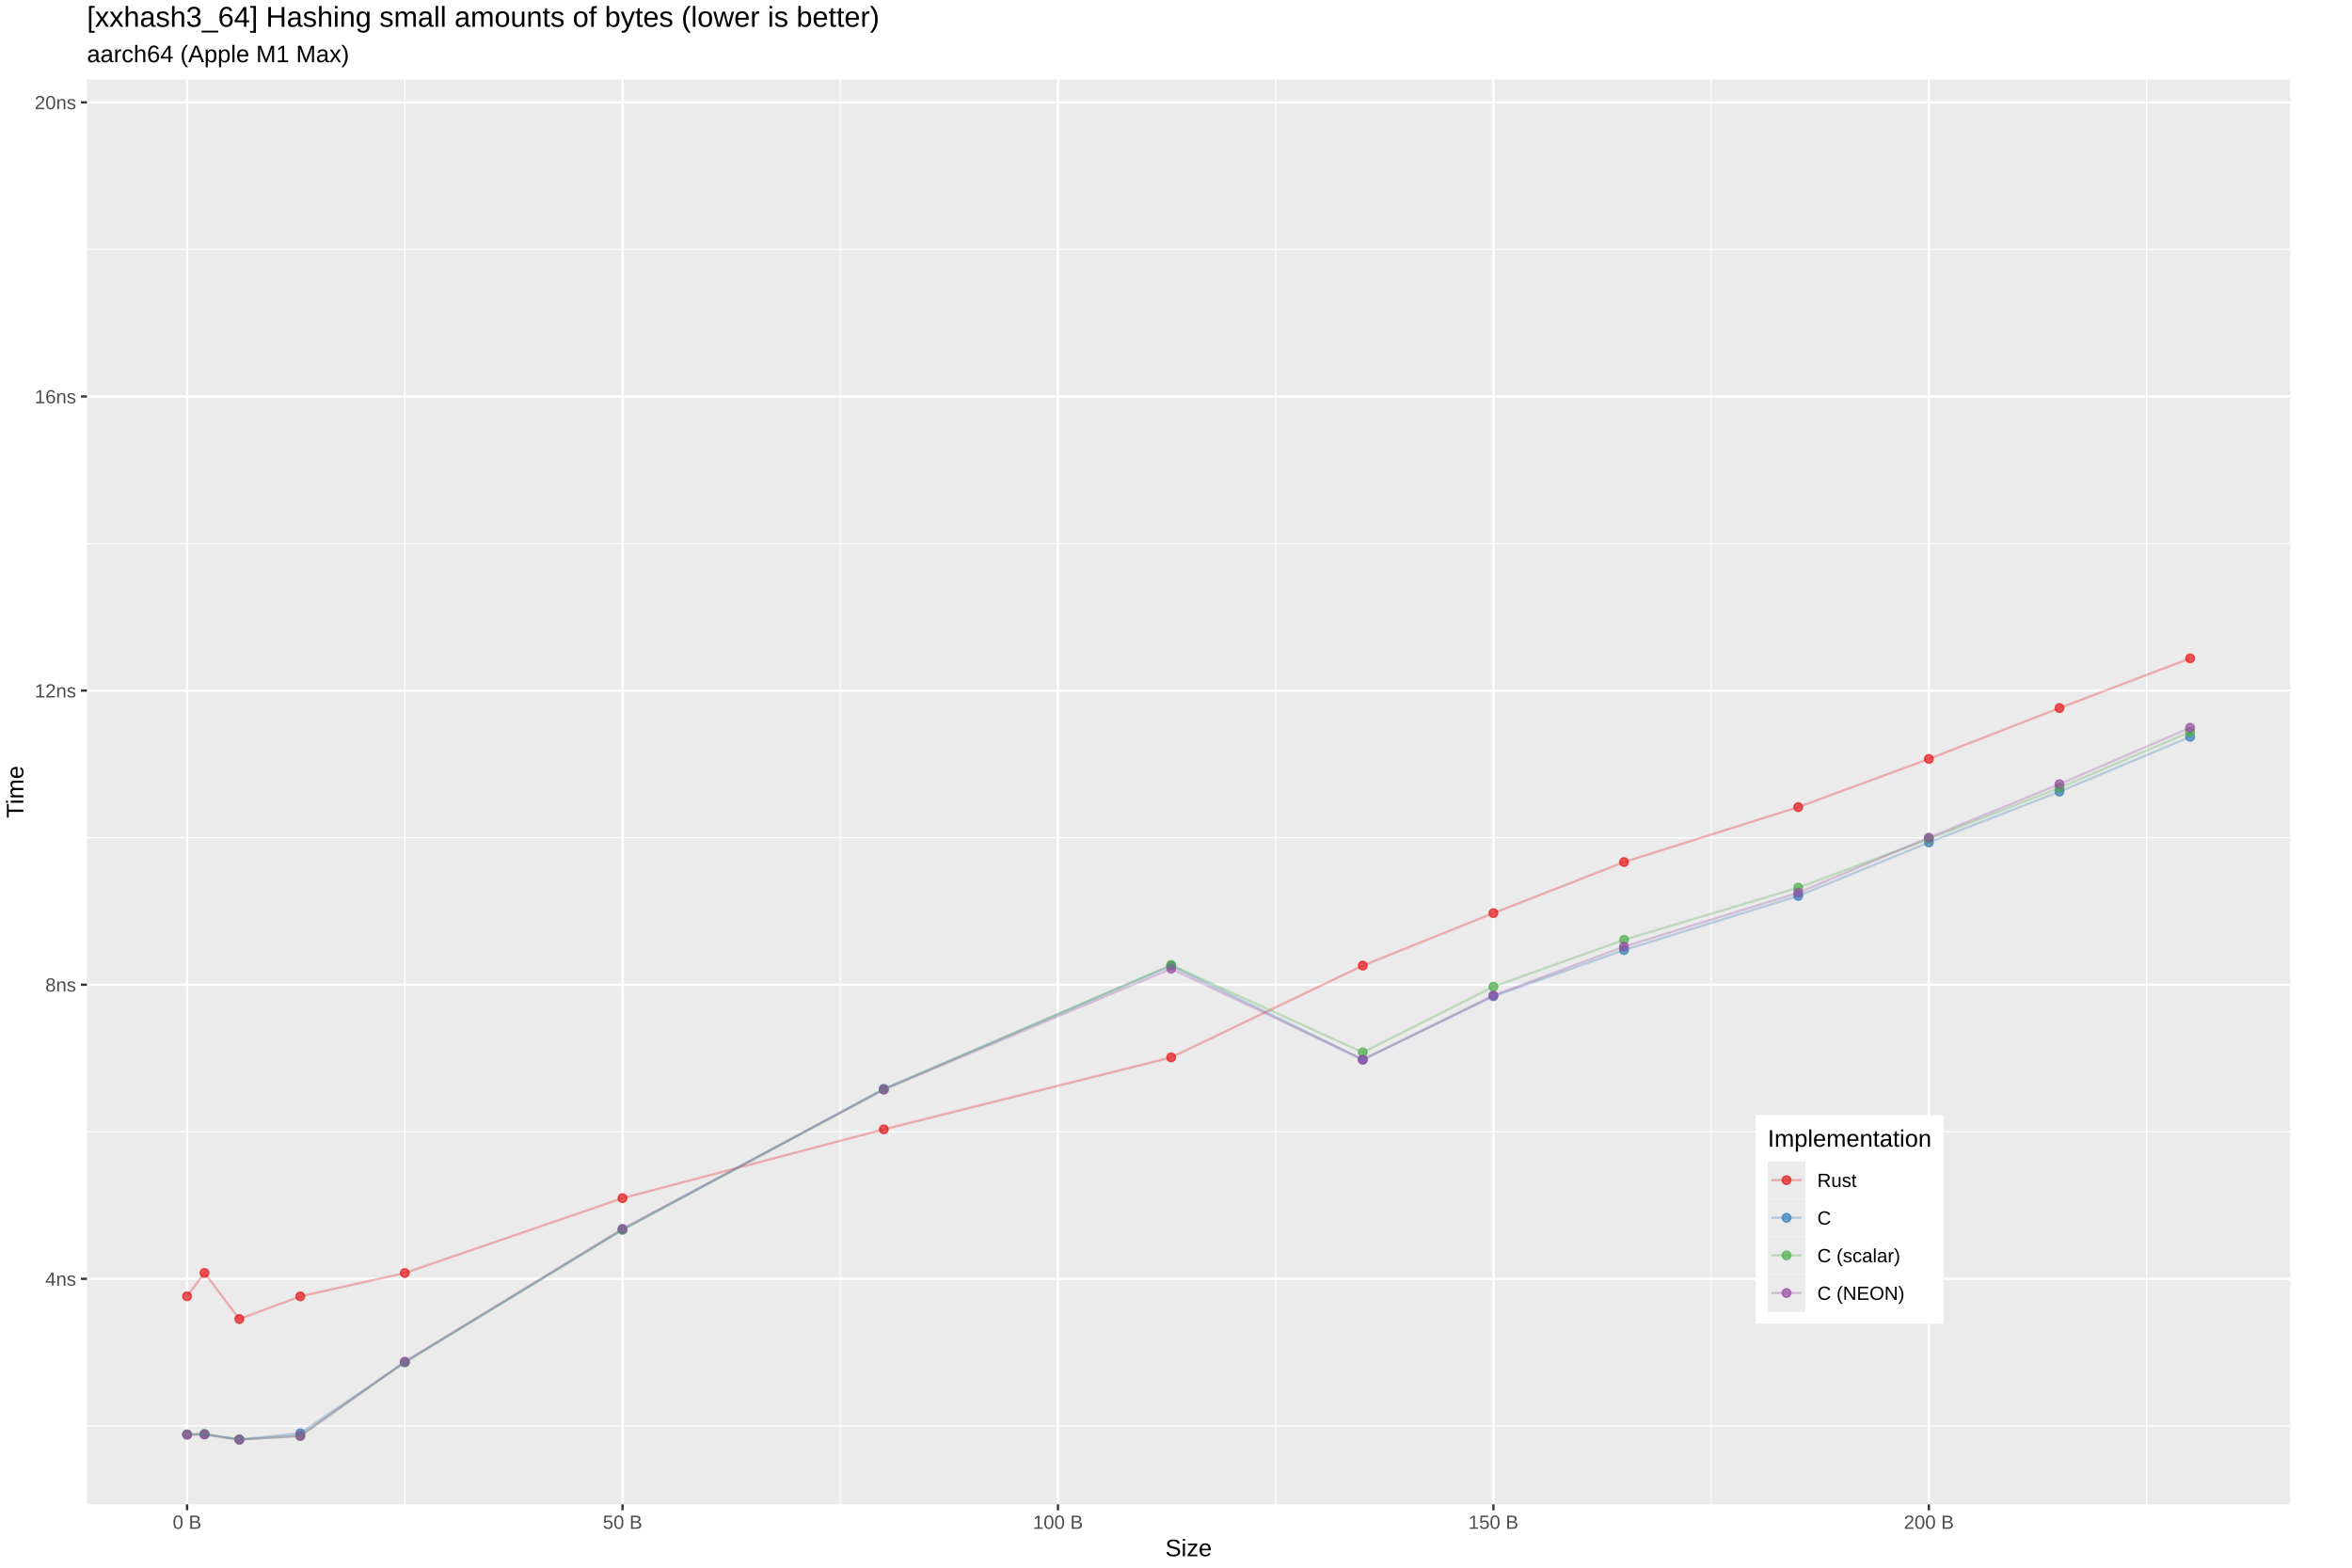
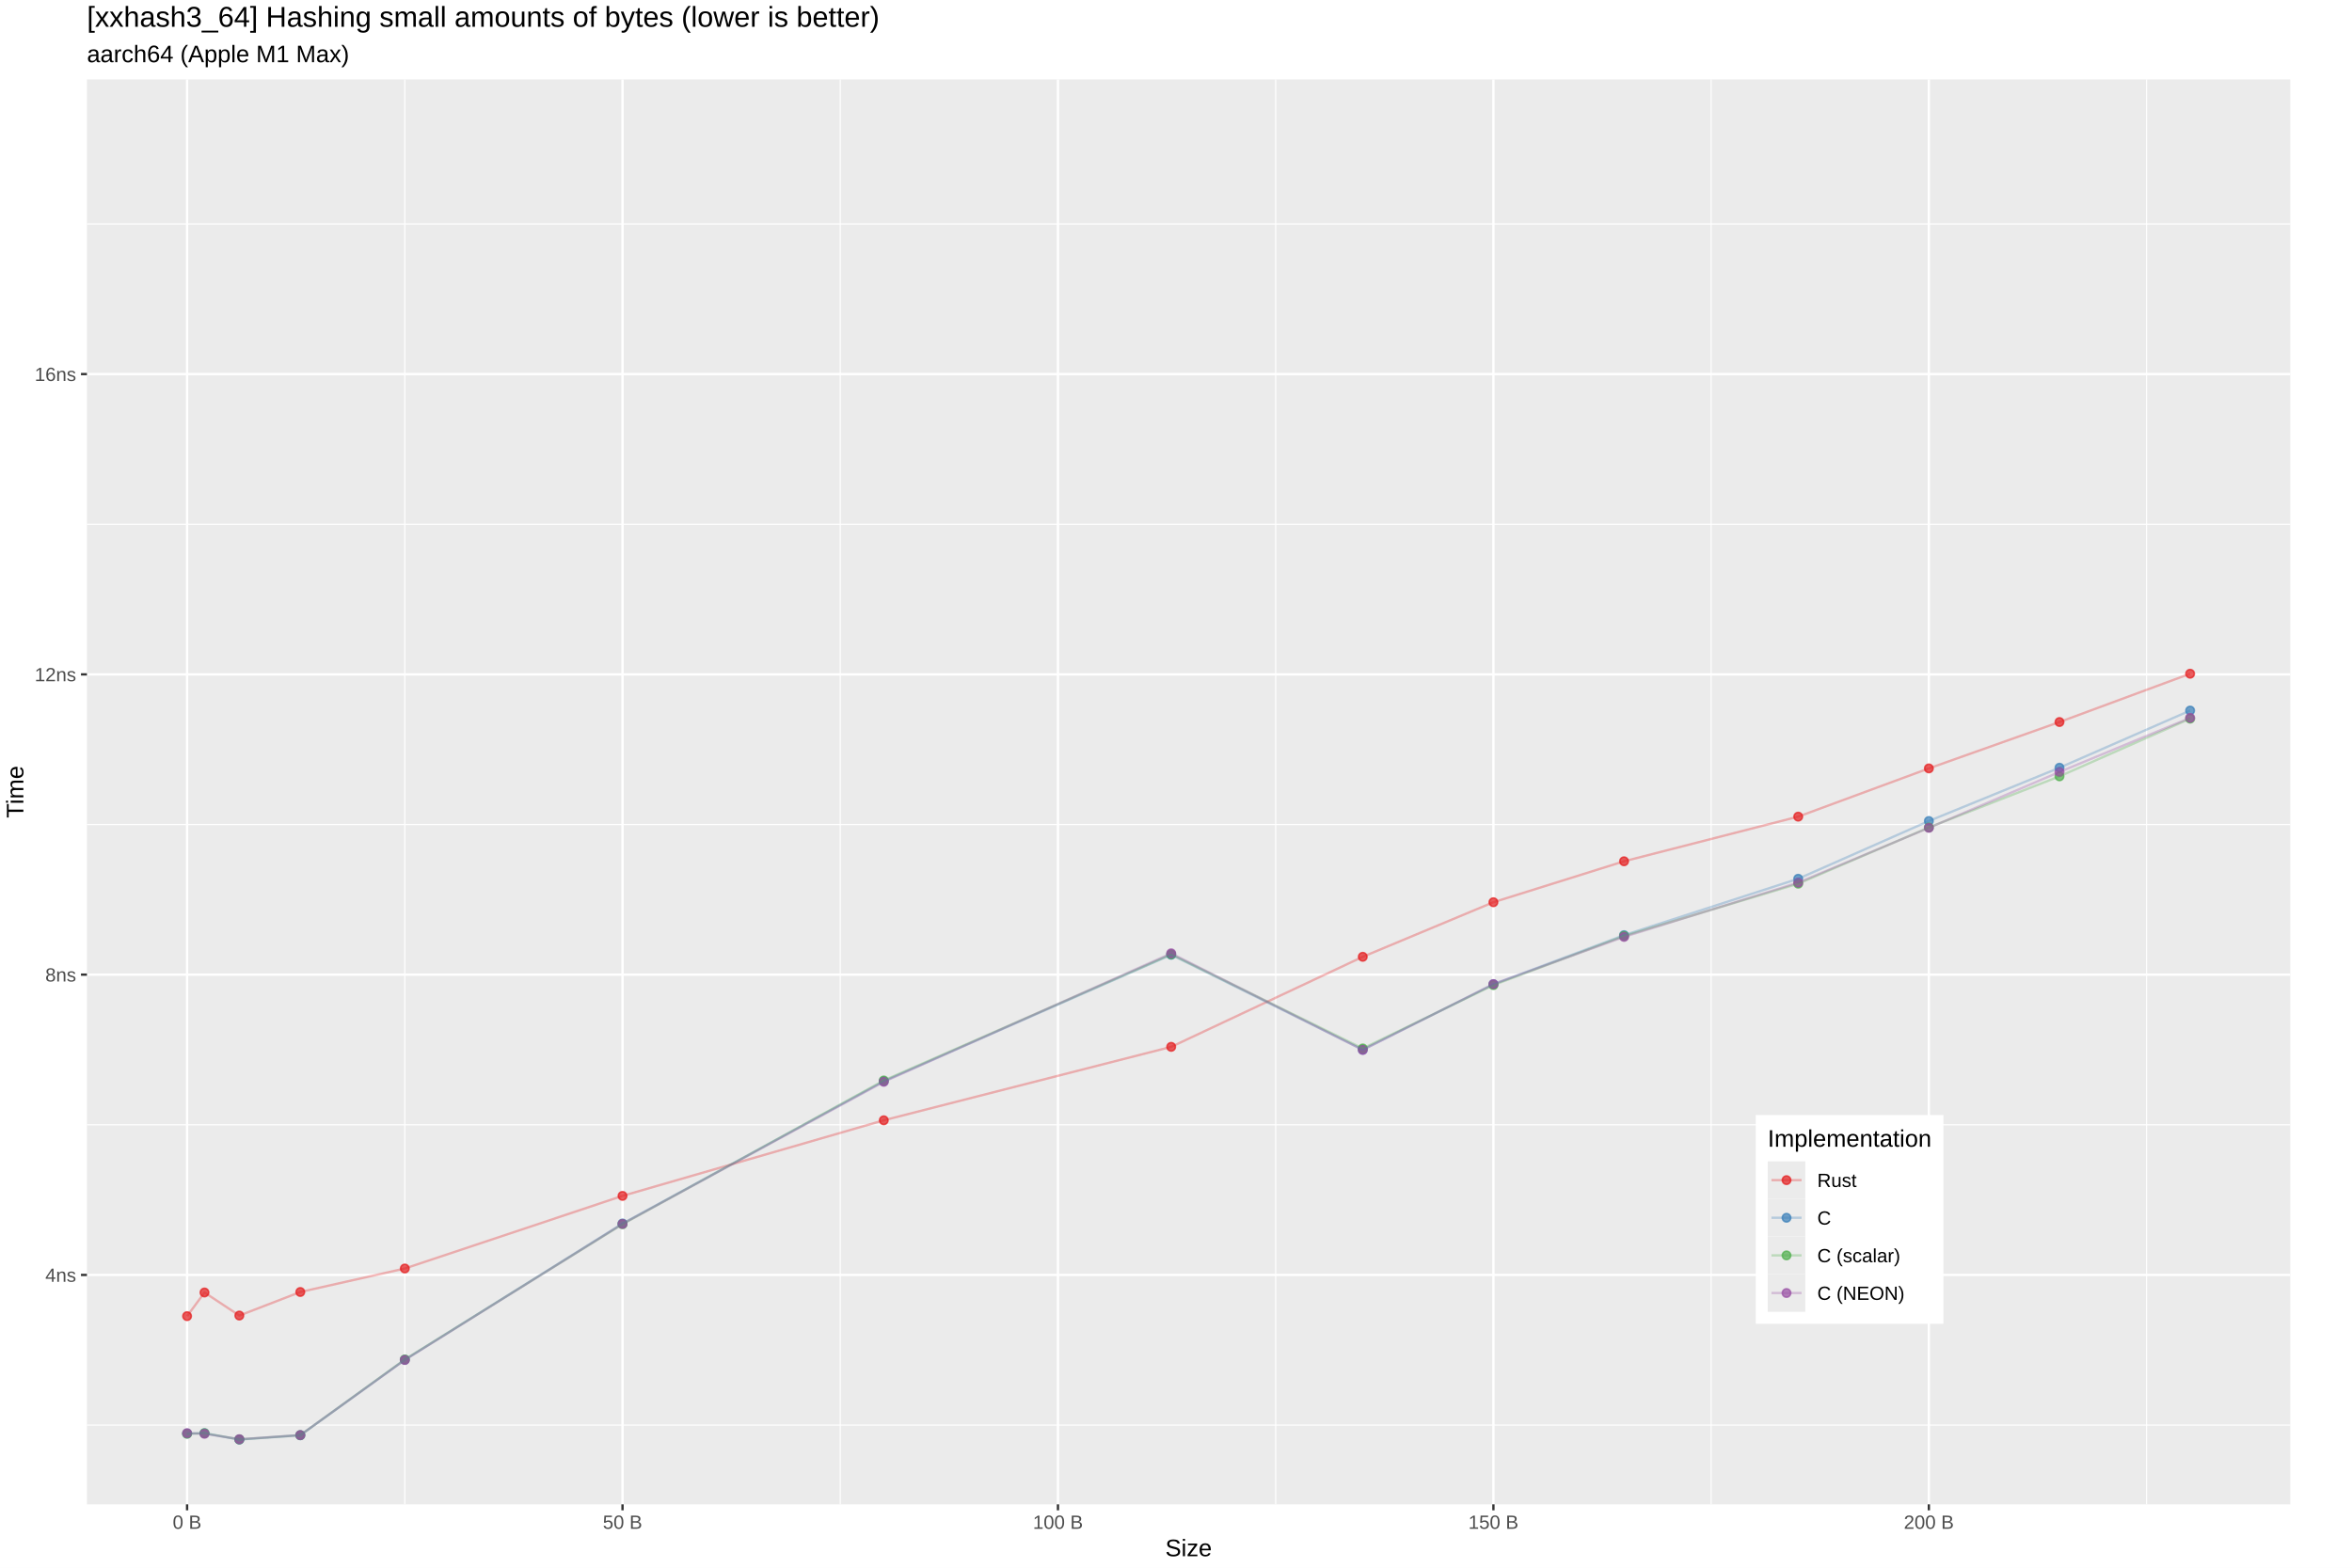
<svg xmlns="http://www.w3.org/2000/svg" width="1440" height="960" class="svglite" viewBox="0 0 1080 720">
  <defs>
    <style>
      .svglite line,.svglite polyline,.svglite polygon,.svglite path,.svglite circle{fill:none;stroke:#000000;stroke-linecap:round;stroke-linejoin:round;stroke-miterlimit:10.00}.svglite text{white-space:pre}
    </style>
  </defs>
  <rect width="100%" height="100%" style="stroke-linecap:round;stroke-linejoin:round;stroke-miterlimit:10.00;stroke:none;fill:#FFFFFF" />
  <defs>
    <clipPath id="cpMC4wMHwxMDgwLjAwfDAuMDB8NzIwLjAw">
      <path d="M0 0h1080v720H0z" />
    </clipPath>
  </defs>
  <g clip-path="url(#cpMC4wMHwxMDgwLjAwfDAuMDB8NzIwLjAw)">
    <path d="M0 0h1080v720H0z" style="stroke-width:1.07;stroke:#FFFFFF;fill:#FFFFFF" />
  </g>
  <defs>
    <clipPath id="cpMzkuOTJ8MTA1MS42NXwzNi41MHw2OTAuOTE=">
      <path d="M39.92 36.5h1011.74v654.42H39.92z" />
    </clipPath>
  </defs>
  <g clip-path="url(#cpMzkuOTJ8MTA1MS42NXwzNi41MHw2OTAuOTE=)">
    <path d="M39.92 36.5h1011.74v654.42H39.92z" style="stroke-width:1.07;stroke:none;fill:#EBEBEB" />
-     <path d="M39.92 654.87h1011.73M39.92 519.79h1011.73M39.92 384.71h1011.73M39.92 249.63h1011.73M39.92 114.55h1011.73M185.88 690.91V36.5m199.95 654.41V36.5m199.95 654.41V36.5m199.94 654.41V36.5m199.95 654.41V36.5" style="stroke-width:0.53;stroke:#FFFFFF;stroke-linecap:butt" />
-     <path d="M39.92 587.33h1011.73M39.92 452.25h1011.73M39.92 317.17h1011.73M39.92 182.09h1011.73M39.92 47.01h1011.73M85.91 690.91V36.5m199.94 654.41V36.5M485.8 690.91V36.5m199.95 654.41V36.5M885.7 690.91V36.5" style="stroke-width:1.07;stroke:#FFFFFF;stroke-linecap:butt" />
-     <circle cx="85.91" cy="658.86" r="1.95" style="stroke-width:0.71;stroke:#377EB8;stroke-opacity:0.70;fill:#377EB8;fill-opacity:0.70" />
-     <circle cx="85.91" cy="658.75" r="1.95" style="stroke-width:0.71;stroke:#4DAF4A;stroke-opacity:0.70;fill:#4DAF4A;fill-opacity:0.70" />
-     <circle cx="85.91" cy="658.9" r="1.95" style="stroke-width:0.71;stroke:#984EA3;stroke-opacity:0.70;fill:#984EA3;fill-opacity:0.70" />
-     <circle cx="85.91" cy="595.35" r="1.95" style="stroke-width:0.71;stroke:#E41A1C;stroke-opacity:0.70;fill:#E41A1C;fill-opacity:0.70" />
-     <circle cx="93.9" cy="658.66" r="1.95" style="stroke-width:0.71;stroke:#377EB8;stroke-opacity:0.70;fill:#377EB8;fill-opacity:0.70" />
-     <circle cx="93.9" cy="658.64" r="1.95" style="stroke-width:0.71;stroke:#4DAF4A;stroke-opacity:0.70;fill:#4DAF4A;fill-opacity:0.70" />
-     <circle cx="93.9" cy="658.84" r="1.95" style="stroke-width:0.71;stroke:#984EA3;stroke-opacity:0.70;fill:#984EA3;fill-opacity:0.70" />
-     <circle cx="93.9" cy="584.61" r="1.95" style="stroke-width:0.71;stroke:#E41A1C;stroke-opacity:0.70;fill:#E41A1C;fill-opacity:0.70" />
+     <path d="M39.92 654.5h1011.73M39.92 516.59h1011.73M39.92 378.68h1011.73M39.92 240.77h1011.73M39.92 102.86h1011.73M185.88 690.91V36.5m199.95 654.41V36.5m199.95 654.41V36.5m199.94 654.41V36.5m199.95 654.41V36.5" style="stroke-width:0.53;stroke:#FFFFFF;stroke-linecap:butt" />
+     <path d="M39.92 585.54h1011.73M39.92 447.63h1011.73M39.92 309.72h1011.73M39.92 171.81h1011.73M85.91 690.91V36.5m199.94 654.41V36.5M485.8 690.91V36.5m199.95 654.41V36.5M885.7 690.91V36.5" style="stroke-width:1.07;stroke:#FFFFFF;stroke-linecap:butt" />
+     <circle cx="85.91" cy="658.4" r="1.95" style="stroke-width:0.71;stroke:#377EB8;stroke-opacity:0.70;fill:#377EB8;fill-opacity:0.70" />
+     <circle cx="85.91" cy="658.48" r="1.95" style="stroke-width:0.71;stroke:#4DAF4A;stroke-opacity:0.70;fill:#4DAF4A;fill-opacity:0.70" />
+     <circle cx="85.91" cy="658.21" r="1.95" style="stroke-width:0.71;stroke:#984EA3;stroke-opacity:0.70;fill:#984EA3;fill-opacity:0.70" />
+     <circle cx="85.91" cy="604.47" r="1.95" style="stroke-width:0.71;stroke:#E41A1C;stroke-opacity:0.70;fill:#E41A1C;fill-opacity:0.70" />
+     <circle cx="93.9" cy="658.24" r="1.95" style="stroke-width:0.71;stroke:#377EB8;stroke-opacity:0.70;fill:#377EB8;fill-opacity:0.70" />
+     <circle cx="93.9" cy="658.26" r="1.95" style="stroke-width:0.71;stroke:#4DAF4A;stroke-opacity:0.70;fill:#4DAF4A;fill-opacity:0.70" />
+     <circle cx="93.9" cy="658.5" r="1.95" style="stroke-width:0.71;stroke:#984EA3;stroke-opacity:0.70;fill:#984EA3;fill-opacity:0.70" />
+     <circle cx="93.9" cy="593.61" r="1.95" style="stroke-width:0.71;stroke:#E41A1C;stroke-opacity:0.70;fill:#E41A1C;fill-opacity:0.70" />
    <circle cx="109.9" cy="661.16" r="1.95" style="stroke-width:0.71;stroke:#377EB8;stroke-opacity:0.70;fill:#377EB8;fill-opacity:0.70" />
-     <circle cx="109.9" cy="661.16" r="1.95" style="stroke-width:0.71;stroke:#4DAF4A;stroke-opacity:0.70;fill:#4DAF4A;fill-opacity:0.70" />
-     <circle cx="109.9" cy="661.16" r="1.95" style="stroke-width:0.71;stroke:#984EA3;stroke-opacity:0.70;fill:#984EA3;fill-opacity:0.70" />
-     <circle cx="109.9" cy="605.79" r="1.95" style="stroke-width:0.71;stroke:#E41A1C;stroke-opacity:0.70;fill:#E41A1C;fill-opacity:0.70" />
-     <circle cx="137.89" cy="658.25" r="1.95" style="stroke-width:0.71;stroke:#377EB8;stroke-opacity:0.70;fill:#377EB8;fill-opacity:0.70" />
-     <circle cx="137.89" cy="659.47" r="1.95" style="stroke-width:0.71;stroke:#4DAF4A;stroke-opacity:0.70;fill:#4DAF4A;fill-opacity:0.70" />
-     <circle cx="137.89" cy="659.49" r="1.95" style="stroke-width:0.71;stroke:#984EA3;stroke-opacity:0.70;fill:#984EA3;fill-opacity:0.70" />
-     <circle cx="137.89" cy="595.38" r="1.95" style="stroke-width:0.71;stroke:#E41A1C;stroke-opacity:0.70;fill:#E41A1C;fill-opacity:0.70" />
-     <circle cx="185.88" cy="625.64" r="1.95" style="stroke-width:0.71;stroke:#377EB8;stroke-opacity:0.70;fill:#377EB8;fill-opacity:0.70" />
-     <circle cx="185.88" cy="625.63" r="1.95" style="stroke-width:0.71;stroke:#4DAF4A;stroke-opacity:0.70;fill:#4DAF4A;fill-opacity:0.70" />
-     <circle cx="185.88" cy="625.4" r="1.95" style="stroke-width:0.71;stroke:#984EA3;stroke-opacity:0.70;fill:#984EA3;fill-opacity:0.70" />
-     <circle cx="185.88" cy="584.66" r="1.95" style="stroke-width:0.71;stroke:#E41A1C;stroke-opacity:0.70;fill:#E41A1C;fill-opacity:0.70" />
-     <circle cx="285.85" cy="564.76" r="1.95" style="stroke-width:0.71;stroke:#377EB8;stroke-opacity:0.70;fill:#377EB8;fill-opacity:0.70" />
-     <circle cx="285.85" cy="564.78" r="1.95" style="stroke-width:0.71;stroke:#4DAF4A;stroke-opacity:0.70;fill:#4DAF4A;fill-opacity:0.70" />
-     <circle cx="285.85" cy="564.36" r="1.95" style="stroke-width:0.71;stroke:#984EA3;stroke-opacity:0.70;fill:#984EA3;fill-opacity:0.70" />
-     <circle cx="285.85" cy="550.29" r="1.95" style="stroke-width:0.71;stroke:#E41A1C;stroke-opacity:0.70;fill:#E41A1C;fill-opacity:0.70" />
-     <circle cx="405.82" cy="500.07" r="1.95" style="stroke-width:0.71;stroke:#377EB8;stroke-opacity:0.70;fill:#377EB8;fill-opacity:0.70" />
-     <circle cx="405.82" cy="500.4" r="1.95" style="stroke-width:0.71;stroke:#4DAF4A;stroke-opacity:0.70;fill:#4DAF4A;fill-opacity:0.70" />
-     <circle cx="405.82" cy="500.41" r="1.95" style="stroke-width:0.71;stroke:#984EA3;stroke-opacity:0.70;fill:#984EA3;fill-opacity:0.70" />
-     <circle cx="405.82" cy="518.69" r="1.95" style="stroke-width:0.71;stroke:#E41A1C;stroke-opacity:0.70;fill:#E41A1C;fill-opacity:0.70" />
-     <circle cx="537.79" cy="443.46" r="1.95" style="stroke-width:0.71;stroke:#377EB8;stroke-opacity:0.70;fill:#377EB8;fill-opacity:0.70" />
-     <circle cx="537.79" cy="443.23" r="1.95" style="stroke-width:0.71;stroke:#4DAF4A;stroke-opacity:0.70;fill:#4DAF4A;fill-opacity:0.70" />
-     <circle cx="537.79" cy="444.89" r="1.95" style="stroke-width:0.71;stroke:#984EA3;stroke-opacity:0.70;fill:#984EA3;fill-opacity:0.70" />
-     <circle cx="537.79" cy="485.64" r="1.95" style="stroke-width:0.71;stroke:#E41A1C;stroke-opacity:0.70;fill:#E41A1C;fill-opacity:0.70" />
-     <circle cx="625.76" cy="486.66" r="1.95" style="stroke-width:0.71;stroke:#377EB8;stroke-opacity:0.70;fill:#377EB8;fill-opacity:0.70" />
-     <circle cx="625.76" cy="483.34" r="1.95" style="stroke-width:0.71;stroke:#4DAF4A;stroke-opacity:0.70;fill:#4DAF4A;fill-opacity:0.70" />
-     <circle cx="625.76" cy="486.67" r="1.95" style="stroke-width:0.71;stroke:#984EA3;stroke-opacity:0.70;fill:#984EA3;fill-opacity:0.70" />
-     <circle cx="625.76" cy="443.48" r="1.95" style="stroke-width:0.71;stroke:#E41A1C;stroke-opacity:0.70;fill:#E41A1C;fill-opacity:0.70" />
-     <circle cx="685.75" cy="457.55" r="1.95" style="stroke-width:0.71;stroke:#377EB8;stroke-opacity:0.70;fill:#377EB8;fill-opacity:0.70" />
-     <circle cx="685.75" cy="453.15" r="1.95" style="stroke-width:0.71;stroke:#4DAF4A;stroke-opacity:0.70;fill:#4DAF4A;fill-opacity:0.70" />
-     <circle cx="685.75" cy="457.17" r="1.95" style="stroke-width:0.71;stroke:#984EA3;stroke-opacity:0.70;fill:#984EA3;fill-opacity:0.70" />
-     <circle cx="685.75" cy="419.38" r="1.95" style="stroke-width:0.71;stroke:#E41A1C;stroke-opacity:0.70;fill:#E41A1C;fill-opacity:0.70" />
-     <circle cx="745.73" cy="436.33" r="1.95" style="stroke-width:0.71;stroke:#377EB8;stroke-opacity:0.70;fill:#377EB8;fill-opacity:0.70" />
-     <circle cx="745.73" cy="431.62" r="1.95" style="stroke-width:0.71;stroke:#4DAF4A;stroke-opacity:0.70;fill:#4DAF4A;fill-opacity:0.70" />
-     <circle cx="745.73" cy="434.75" r="1.95" style="stroke-width:0.71;stroke:#984EA3;stroke-opacity:0.70;fill:#984EA3;fill-opacity:0.70" />
-     <circle cx="745.73" cy="395.93" r="1.95" style="stroke-width:0.71;stroke:#E41A1C;stroke-opacity:0.70;fill:#E41A1C;fill-opacity:0.70" />
-     <circle cx="825.71" cy="411.49" r="1.95" style="stroke-width:0.71;stroke:#377EB8;stroke-opacity:0.70;fill:#377EB8;fill-opacity:0.70" />
-     <circle cx="825.71" cy="407.68" r="1.95" style="stroke-width:0.71;stroke:#4DAF4A;stroke-opacity:0.70;fill:#4DAF4A;fill-opacity:0.70" />
-     <circle cx="825.71" cy="410.01" r="1.95" style="stroke-width:0.71;stroke:#984EA3;stroke-opacity:0.70;fill:#984EA3;fill-opacity:0.70" />
-     <circle cx="825.71" cy="370.68" r="1.95" style="stroke-width:0.71;stroke:#E41A1C;stroke-opacity:0.70;fill:#E41A1C;fill-opacity:0.70" />
-     <circle cx="885.7" cy="386.9" r="1.95" style="stroke-width:0.71;stroke:#377EB8;stroke-opacity:0.70;fill:#377EB8;fill-opacity:0.70" />
-     <circle cx="885.7" cy="385.28" r="1.95" style="stroke-width:0.71;stroke:#4DAF4A;stroke-opacity:0.70;fill:#4DAF4A;fill-opacity:0.70" />
-     <circle cx="885.7" cy="384.71" r="1.95" style="stroke-width:0.71;stroke:#984EA3;stroke-opacity:0.70;fill:#984EA3;fill-opacity:0.70" />
-     <circle cx="885.7" cy="348.55" r="1.95" style="stroke-width:0.71;stroke:#E41A1C;stroke-opacity:0.70;fill:#E41A1C;fill-opacity:0.70" />
-     <circle cx="945.68" cy="363.58" r="1.95" style="stroke-width:0.71;stroke:#377EB8;stroke-opacity:0.70;fill:#377EB8;fill-opacity:0.70" />
-     <circle cx="945.68" cy="361.84" r="1.95" style="stroke-width:0.71;stroke:#4DAF4A;stroke-opacity:0.70;fill:#4DAF4A;fill-opacity:0.70" />
-     <circle cx="945.68" cy="360.13" r="1.95" style="stroke-width:0.71;stroke:#984EA3;stroke-opacity:0.70;fill:#984EA3;fill-opacity:0.70" />
-     <circle cx="945.68" cy="325.19" r="1.95" style="stroke-width:0.71;stroke:#E41A1C;stroke-opacity:0.70;fill:#E41A1C;fill-opacity:0.70" />
-     <circle cx="1005.67" cy="338.42" r="1.95" style="stroke-width:0.71;stroke:#377EB8;stroke-opacity:0.70;fill:#377EB8;fill-opacity:0.70" />
-     <circle cx="1005.67" cy="336.15" r="1.95" style="stroke-width:0.71;stroke:#4DAF4A;stroke-opacity:0.70;fill:#4DAF4A;fill-opacity:0.70" />
-     <circle cx="1005.67" cy="334.25" r="1.95" style="stroke-width:0.71;stroke:#984EA3;stroke-opacity:0.70;fill:#984EA3;fill-opacity:0.70" />
-     <circle cx="1005.67" cy="302.37" r="1.95" style="stroke-width:0.71;stroke:#E41A1C;stroke-opacity:0.70;fill:#E41A1C;fill-opacity:0.70" />
-     <path d="m85.91 595.35 7.99-10.74 16 21.18 27.99-10.41 47.99-10.72 99.97-34.37 119.97-31.6 131.97-33.05 87.97-42.16 59.99-24.1 59.98-23.45 79.98-25.25 59.99-22.13 59.98-23.36 59.99-22.82" style="stroke-width:1.07;stroke:#E41A1C;stroke-opacity:0.30;stroke-linecap:butt" />
-     <path d="m85.91 658.86 7.99-.2 16 2.5 27.99-2.91 47.99-32.61 99.97-60.88 119.97-64.69 131.97-56.61 87.97 43.2 59.99-29.11 59.98-21.22 79.98-24.84 59.99-24.59 59.98-23.32 59.99-25.16" style="stroke-width:1.07;stroke:#377EB8;stroke-opacity:0.30;stroke-linecap:butt" />
-     <path d="m85.91 658.75 7.99-.11 16 2.52 27.99-1.69 47.99-33.84 99.97-60.85 119.97-64.38 131.97-57.17 87.97 40.11 59.99-30.19 59.98-21.53 79.98-23.94 59.99-22.4 59.98-23.44 59.99-25.69" style="stroke-width:1.07;stroke:#4DAF4A;stroke-opacity:0.30;stroke-linecap:butt" />
-     <path d="m85.91 658.9 7.99-.06 16 2.32 27.99-1.67 47.99-34.09 99.97-61.04 119.97-63.95 131.97-55.52 87.97 41.78 59.99-29.5 59.98-22.42 79.98-24.74 59.99-25.3 59.98-24.58 59.99-25.88" style="stroke-width:1.07;stroke:#984EA3;stroke-opacity:0.30;stroke-linecap:butt" />
+     <circle cx="109.9" cy="661.09" r="1.95" style="stroke-width:0.71;stroke:#4DAF4A;stroke-opacity:0.70;fill:#4DAF4A;fill-opacity:0.70" />
+     <circle cx="109.9" cy="661" r="1.95" style="stroke-width:0.71;stroke:#984EA3;stroke-opacity:0.70;fill:#984EA3;fill-opacity:0.70" />
+     <circle cx="109.9" cy="604.2" r="1.95" style="stroke-width:0.71;stroke:#E41A1C;stroke-opacity:0.70;fill:#E41A1C;fill-opacity:0.70" />
+     <circle cx="137.89" cy="659.17" r="1.95" style="stroke-width:0.71;stroke:#377EB8;stroke-opacity:0.70;fill:#377EB8;fill-opacity:0.70" />
+     <circle cx="137.89" cy="659.14" r="1.95" style="stroke-width:0.71;stroke:#4DAF4A;stroke-opacity:0.70;fill:#4DAF4A;fill-opacity:0.70" />
+     <circle cx="137.89" cy="659.11" r="1.95" style="stroke-width:0.71;stroke:#984EA3;stroke-opacity:0.70;fill:#984EA3;fill-opacity:0.70" />
+     <circle cx="137.89" cy="593.38" r="1.95" style="stroke-width:0.71;stroke:#E41A1C;stroke-opacity:0.70;fill:#E41A1C;fill-opacity:0.70" />
+     <circle cx="185.88" cy="624.49" r="1.95" style="stroke-width:0.71;stroke:#377EB8;stroke-opacity:0.70;fill:#377EB8;fill-opacity:0.70" />
+     <circle cx="185.88" cy="624.38" r="1.95" style="stroke-width:0.71;stroke:#4DAF4A;stroke-opacity:0.70;fill:#4DAF4A;fill-opacity:0.70" />
+     <circle cx="185.88" cy="624.61" r="1.95" style="stroke-width:0.71;stroke:#984EA3;stroke-opacity:0.70;fill:#984EA3;fill-opacity:0.70" />
+     <circle cx="185.88" cy="582.59" r="1.95" style="stroke-width:0.71;stroke:#E41A1C;stroke-opacity:0.70;fill:#E41A1C;fill-opacity:0.70" />
+     <circle cx="285.85" cy="561.93" r="1.95" style="stroke-width:0.71;stroke:#377EB8;stroke-opacity:0.70;fill:#377EB8;fill-opacity:0.70" />
+     <circle cx="285.85" cy="562.24" r="1.95" style="stroke-width:0.71;stroke:#4DAF4A;stroke-opacity:0.70;fill:#4DAF4A;fill-opacity:0.70" />
+     <circle cx="285.85" cy="562.11" r="1.95" style="stroke-width:0.71;stroke:#984EA3;stroke-opacity:0.70;fill:#984EA3;fill-opacity:0.70" />
+     <circle cx="285.85" cy="549.24" r="1.95" style="stroke-width:0.71;stroke:#E41A1C;stroke-opacity:0.70;fill:#E41A1C;fill-opacity:0.70" />
+     <circle cx="405.82" cy="496.57" r="1.95" style="stroke-width:0.71;stroke:#377EB8;stroke-opacity:0.70;fill:#377EB8;fill-opacity:0.70" />
+     <circle cx="405.82" cy="496.24" r="1.95" style="stroke-width:0.71;stroke:#4DAF4A;stroke-opacity:0.70;fill:#4DAF4A;fill-opacity:0.70" />
+     <circle cx="405.82" cy="496.84" r="1.95" style="stroke-width:0.71;stroke:#984EA3;stroke-opacity:0.70;fill:#984EA3;fill-opacity:0.70" />
+     <circle cx="405.82" cy="514.52" r="1.95" style="stroke-width:0.71;stroke:#E41A1C;stroke-opacity:0.70;fill:#E41A1C;fill-opacity:0.70" />
+     <circle cx="537.79" cy="438.49" r="1.95" style="stroke-width:0.71;stroke:#377EB8;stroke-opacity:0.70;fill:#377EB8;fill-opacity:0.70" />
+     <circle cx="537.79" cy="438.29" r="1.95" style="stroke-width:0.71;stroke:#4DAF4A;stroke-opacity:0.70;fill:#4DAF4A;fill-opacity:0.70" />
+     <circle cx="537.79" cy="437.83" r="1.95" style="stroke-width:0.71;stroke:#984EA3;stroke-opacity:0.70;fill:#984EA3;fill-opacity:0.70" />
+     <circle cx="537.79" cy="480.79" r="1.95" style="stroke-width:0.71;stroke:#E41A1C;stroke-opacity:0.70;fill:#E41A1C;fill-opacity:0.70" />
+     <circle cx="625.76" cy="482.09" r="1.95" style="stroke-width:0.71;stroke:#377EB8;stroke-opacity:0.70;fill:#377EB8;fill-opacity:0.70" />
+     <circle cx="625.76" cy="481.53" r="1.95" style="stroke-width:0.71;stroke:#4DAF4A;stroke-opacity:0.70;fill:#4DAF4A;fill-opacity:0.70" />
+     <circle cx="625.76" cy="482.21" r="1.95" style="stroke-width:0.71;stroke:#984EA3;stroke-opacity:0.70;fill:#984EA3;fill-opacity:0.70" />
+     <circle cx="625.76" cy="439.43" r="1.95" style="stroke-width:0.71;stroke:#E41A1C;stroke-opacity:0.70;fill:#E41A1C;fill-opacity:0.70" />
+     <circle cx="685.75" cy="452.05" r="1.95" style="stroke-width:0.71;stroke:#377EB8;stroke-opacity:0.70;fill:#377EB8;fill-opacity:0.70" />
+     <circle cx="685.75" cy="452.43" r="1.95" style="stroke-width:0.71;stroke:#4DAF4A;stroke-opacity:0.70;fill:#4DAF4A;fill-opacity:0.70" />
+     <circle cx="685.75" cy="451.96" r="1.95" style="stroke-width:0.71;stroke:#984EA3;stroke-opacity:0.70;fill:#984EA3;fill-opacity:0.70" />
+     <circle cx="685.75" cy="414.37" r="1.95" style="stroke-width:0.71;stroke:#E41A1C;stroke-opacity:0.70;fill:#E41A1C;fill-opacity:0.70" />
+     <circle cx="745.73" cy="429.5" r="1.95" style="stroke-width:0.71;stroke:#377EB8;stroke-opacity:0.70;fill:#377EB8;fill-opacity:0.70" />
+     <circle cx="745.73" cy="429.87" r="1.95" style="stroke-width:0.71;stroke:#4DAF4A;stroke-opacity:0.70;fill:#4DAF4A;fill-opacity:0.70" />
+     <circle cx="745.73" cy="430.29" r="1.95" style="stroke-width:0.71;stroke:#984EA3;stroke-opacity:0.70;fill:#984EA3;fill-opacity:0.70" />
+     <circle cx="745.73" cy="395.57" r="1.95" style="stroke-width:0.71;stroke:#E41A1C;stroke-opacity:0.70;fill:#E41A1C;fill-opacity:0.70" />
+     <circle cx="825.71" cy="403.59" r="1.95" style="stroke-width:0.71;stroke:#377EB8;stroke-opacity:0.70;fill:#377EB8;fill-opacity:0.70" />
+     <circle cx="825.71" cy="405.86" r="1.95" style="stroke-width:0.71;stroke:#4DAF4A;stroke-opacity:0.70;fill:#4DAF4A;fill-opacity:0.70" />
+     <circle cx="825.71" cy="405.35" r="1.95" style="stroke-width:0.71;stroke:#984EA3;stroke-opacity:0.70;fill:#984EA3;fill-opacity:0.70" />
+     <circle cx="825.71" cy="375.06" r="1.95" style="stroke-width:0.71;stroke:#E41A1C;stroke-opacity:0.70;fill:#E41A1C;fill-opacity:0.70" />
+     <circle cx="885.7" cy="377.07" r="1.95" style="stroke-width:0.71;stroke:#377EB8;stroke-opacity:0.70;fill:#377EB8;fill-opacity:0.70" />
+     <circle cx="885.7" cy="380.03" r="1.95" style="stroke-width:0.71;stroke:#4DAF4A;stroke-opacity:0.70;fill:#4DAF4A;fill-opacity:0.70" />
+     <circle cx="885.7" cy="380.2" r="1.95" style="stroke-width:0.71;stroke:#984EA3;stroke-opacity:0.70;fill:#984EA3;fill-opacity:0.70" />
+     <circle cx="885.7" cy="352.91" r="1.95" style="stroke-width:0.71;stroke:#E41A1C;stroke-opacity:0.70;fill:#E41A1C;fill-opacity:0.70" />
+     <circle cx="945.68" cy="352.59" r="1.95" style="stroke-width:0.71;stroke:#377EB8;stroke-opacity:0.70;fill:#377EB8;fill-opacity:0.70" />
+     <circle cx="945.68" cy="356.56" r="1.95" style="stroke-width:0.71;stroke:#4DAF4A;stroke-opacity:0.70;fill:#4DAF4A;fill-opacity:0.70" />
+     <circle cx="945.68" cy="354.54" r="1.95" style="stroke-width:0.71;stroke:#984EA3;stroke-opacity:0.70;fill:#984EA3;fill-opacity:0.70" />
+     <circle cx="945.68" cy="331.61" r="1.95" style="stroke-width:0.71;stroke:#E41A1C;stroke-opacity:0.70;fill:#E41A1C;fill-opacity:0.70" />
+     <circle cx="1005.67" cy="326.34" r="1.95" style="stroke-width:0.71;stroke:#377EB8;stroke-opacity:0.70;fill:#377EB8;fill-opacity:0.70" />
+     <circle cx="1005.67" cy="330.05" r="1.95" style="stroke-width:0.71;stroke:#4DAF4A;stroke-opacity:0.70;fill:#4DAF4A;fill-opacity:0.70" />
+     <circle cx="1005.67" cy="329.69" r="1.95" style="stroke-width:0.71;stroke:#984EA3;stroke-opacity:0.70;fill:#984EA3;fill-opacity:0.70" />
+     <circle cx="1005.67" cy="309.42" r="1.95" style="stroke-width:0.71;stroke:#E41A1C;stroke-opacity:0.70;fill:#E41A1C;fill-opacity:0.70" />
+     <path d="m85.91 604.47 7.99-10.86 16 10.59 27.99-10.82 47.99-10.79 99.97-33.35 119.97-34.72 131.97-33.73 87.97-41.36 59.99-25.06 59.98-18.8 79.98-20.51 59.99-22.15 59.98-21.3 59.99-22.19" style="stroke-width:1.07;stroke:#E41A1C;stroke-opacity:0.30;stroke-linecap:butt" />
+     <path d="m85.91 658.4 7.99-.16 16 2.92 27.99-1.99 47.99-34.68 99.97-62.56 119.97-65.36 131.97-58.08 87.97 43.6 59.99-30.04 59.98-22.55 79.98-25.91 59.99-26.52 59.98-24.48 59.99-26.25" style="stroke-width:1.07;stroke:#377EB8;stroke-opacity:0.30;stroke-linecap:butt" />
+     <path d="m85.91 658.48 7.99-.22 16 2.83 27.99-1.95 47.99-34.76 99.97-62.14 119.97-66 131.97-57.95 87.97 43.24 59.99-29.1 59.98-22.56 79.98-24.01 59.99-25.83 59.98-23.47 59.99-26.51" style="stroke-width:1.07;stroke:#4DAF4A;stroke-opacity:0.30;stroke-linecap:butt" />
+     <path d="m85.91 658.21 7.99.29 16 2.5 27.99-1.89 47.99-34.5 99.97-62.5 119.97-65.27 131.97-59.01 87.97 44.38 59.99-30.25 59.98-21.67 79.98-24.94 59.99-25.15 59.98-25.66 59.99-24.85" style="stroke-width:1.07;stroke:#984EA3;stroke-opacity:0.30;stroke-linecap:butt" />
  </g>
  <g clip-path="url(#cpMC4wMHwxMDgwLjAwfDAuMDB8NzIwLjAw)">
-     <text x="34.99" y="590.48" lengthAdjust="spacingAndGlyphs" style="font-size:8.80px;fill:#4D4D4D;font-family:&quot;Arial&quot;" text-anchor="end" textLength="14.19">4ns</text>
-     <text x="34.99" y="455.4" lengthAdjust="spacingAndGlyphs" style="font-size:8.80px;fill:#4D4D4D;font-family:&quot;Arial&quot;" text-anchor="end" textLength="14.19">8ns</text>
-     <text x="34.99" y="320.32" lengthAdjust="spacingAndGlyphs" style="font-size:8.80px;fill:#4D4D4D;font-family:&quot;Arial&quot;" text-anchor="end" textLength="19.09">12ns</text>
-     <text x="34.99" y="185.24" lengthAdjust="spacingAndGlyphs" style="font-size:8.80px;fill:#4D4D4D;font-family:&quot;Arial&quot;" text-anchor="end" textLength="19.09">16ns</text>
-     <text x="34.99" y="50.16" lengthAdjust="spacingAndGlyphs" style="font-size:8.80px;fill:#4D4D4D;font-family:&quot;Arial&quot;" text-anchor="end" textLength="19.09">20ns</text>
-     <path d="M37.18 587.33h2.74m-2.74-135.08h2.74m-2.74-135.08h2.74m-2.74-135.08h2.74M37.18 47.01h2.74m45.99 646.64v-2.74m199.94 2.74v-2.74m199.95 2.74v-2.74m199.95 2.74v-2.74m199.95 2.74v-2.74" style="stroke-width:1.07;stroke:#333333;stroke-linecap:butt" />
+     <text x="34.99" y="588.7" lengthAdjust="spacingAndGlyphs" style="font-size:8.80px;fill:#4D4D4D;font-family:&quot;Arial&quot;" text-anchor="end" textLength="14.19">4ns</text>
+     <text x="34.99" y="450.79" lengthAdjust="spacingAndGlyphs" style="font-size:8.80px;fill:#4D4D4D;font-family:&quot;Arial&quot;" text-anchor="end" textLength="14.19">8ns</text>
+     <text x="34.99" y="312.88" lengthAdjust="spacingAndGlyphs" style="font-size:8.80px;fill:#4D4D4D;font-family:&quot;Arial&quot;" text-anchor="end" textLength="19.09">12ns</text>
+     <text x="34.99" y="174.97" lengthAdjust="spacingAndGlyphs" style="font-size:8.80px;fill:#4D4D4D;font-family:&quot;Arial&quot;" text-anchor="end" textLength="19.09">16ns</text>
+     <path d="M37.18 585.54h2.74m-2.74-137.91h2.74m-2.74-137.91h2.74m-2.74-137.91h2.74m45.99 521.84v-2.74m199.94 2.74v-2.74m199.95 2.74v-2.74m199.95 2.74v-2.74m199.95 2.74v-2.74" style="stroke-width:1.07;stroke:#333333;stroke-linecap:butt" />
    <text x="85.91" y="702.15" lengthAdjust="spacingAndGlyphs" style="font-size:8.80px;fill:#4D4D4D;font-family:&quot;Arial&quot;" text-anchor="middle" textLength="13.2">0 B</text>
    <text x="285.85" y="702.15" lengthAdjust="spacingAndGlyphs" style="font-size:8.80px;fill:#4D4D4D;font-family:&quot;Arial&quot;" text-anchor="middle" textLength="18.1">50 B</text>
    <text x="485.8" y="702.15" lengthAdjust="spacingAndGlyphs" style="font-size:8.80px;fill:#4D4D4D;font-family:&quot;Arial&quot;" text-anchor="middle" textLength="23">100 B</text>
    <text x="685.75" y="702.15" lengthAdjust="spacingAndGlyphs" style="font-size:8.80px;fill:#4D4D4D;font-family:&quot;Arial&quot;" text-anchor="middle" textLength="23">150 B</text>
    <text x="885.7" y="702.15" lengthAdjust="spacingAndGlyphs" style="font-size:8.80px;fill:#4D4D4D;font-family:&quot;Arial&quot;" text-anchor="middle" textLength="23">200 B</text>
    <text x="545.79" y="714.73" lengthAdjust="spacingAndGlyphs" style="font-size:11.00px;font-family:&quot;Arial&quot;" text-anchor="middle" textLength="21.4">Size</text>
    <text lengthAdjust="spacingAndGlyphs" style="font-size:11.00px;font-family:&quot;Arial&quot;" text-anchor="middle" textLength="24.44" transform="rotate(-90 187.215 176.485)">Time</text>
    <path d="M806.22 512.09h86.17v95.88h-86.17z" style="stroke-width:1.07;stroke:none;fill:#FFFFFF" />
    <text x="811.7" y="526.67" lengthAdjust="spacingAndGlyphs" style="font-size:11.00px;font-family:&quot;Arial&quot;" textLength="75.21">Implementation</text>
    <path d="M811.7 533.37h17.28v17.28H811.7z" style="stroke-width:1.07;stroke:none;fill:#EBEBEB" />
    <circle cx="820.34" cy="542.01" r="1.95" style="stroke-width:0.71;stroke:#E41A1C;stroke-opacity:0.70;fill:#E41A1C;fill-opacity:0.70" />
    <path d="M813.43 542.01h13.82" style="stroke-width:1.07;stroke:#E41A1C;stroke-opacity:0.30;stroke-linecap:butt" />
    <path d="M811.7 550.65h17.28v17.28H811.7z" style="stroke-width:1.07;stroke:none;fill:#EBEBEB" />
    <circle cx="820.34" cy="559.29" r="1.95" style="stroke-width:0.71;stroke:#377EB8;stroke-opacity:0.70;fill:#377EB8;fill-opacity:0.70" />
    <path d="M813.43 559.29h13.82" style="stroke-width:1.07;stroke:#377EB8;stroke-opacity:0.30;stroke-linecap:butt" />
    <path d="M811.7 567.93h17.28v17.28H811.7z" style="stroke-width:1.07;stroke:none;fill:#EBEBEB" />
    <circle cx="820.34" cy="576.57" r="1.95" style="stroke-width:0.71;stroke:#4DAF4A;stroke-opacity:0.70;fill:#4DAF4A;fill-opacity:0.70" />
    <path d="M813.43 576.57h13.82" style="stroke-width:1.07;stroke:#4DAF4A;stroke-opacity:0.30;stroke-linecap:butt" />
    <path d="M811.7 585.21h17.28v17.28H811.7z" style="stroke-width:1.07;stroke:none;fill:#EBEBEB" />
    <circle cx="820.34" cy="593.85" r="1.95" style="stroke-width:0.71;stroke:#984EA3;stroke-opacity:0.70;fill:#984EA3;fill-opacity:0.70" />
    <path d="M813.43 593.85h13.82" style="stroke-width:1.07;stroke:#984EA3;stroke-opacity:0.30;stroke-linecap:butt" />
    <text x="834.46" y="545.16" lengthAdjust="spacingAndGlyphs" style="font-size:8.80px;font-family:&quot;Arial&quot;" textLength="18.09">Rust</text>
    <text x="834.46" y="562.44" lengthAdjust="spacingAndGlyphs" style="font-size:8.80px;font-family:&quot;Arial&quot;" textLength="6.35">C</text>
    <text x="834.46" y="579.72" lengthAdjust="spacingAndGlyphs" style="font-size:8.80px;font-family:&quot;Arial&quot;" textLength="38.12">C (scalar)</text>
    <text x="834.46" y="597" lengthAdjust="spacingAndGlyphs" style="font-size:8.80px;font-family:&quot;Arial&quot;" textLength="40.06">C (NEON)</text>
    <text x="39.92" y="28.58" lengthAdjust="spacingAndGlyphs" style="font-size:11.00px;font-family:&quot;Arial&quot;" textLength="120.46">aarch64 (Apple M1 Max)</text>
    <text x="39.92" y="12.3" lengthAdjust="spacingAndGlyphs" style="font-size:13.20px;font-family:&quot;Arial&quot;" textLength="363.66">[xxhash3_64] Hashing small amounts of bytes (lower is better)</text>
  </g>
</svg>
